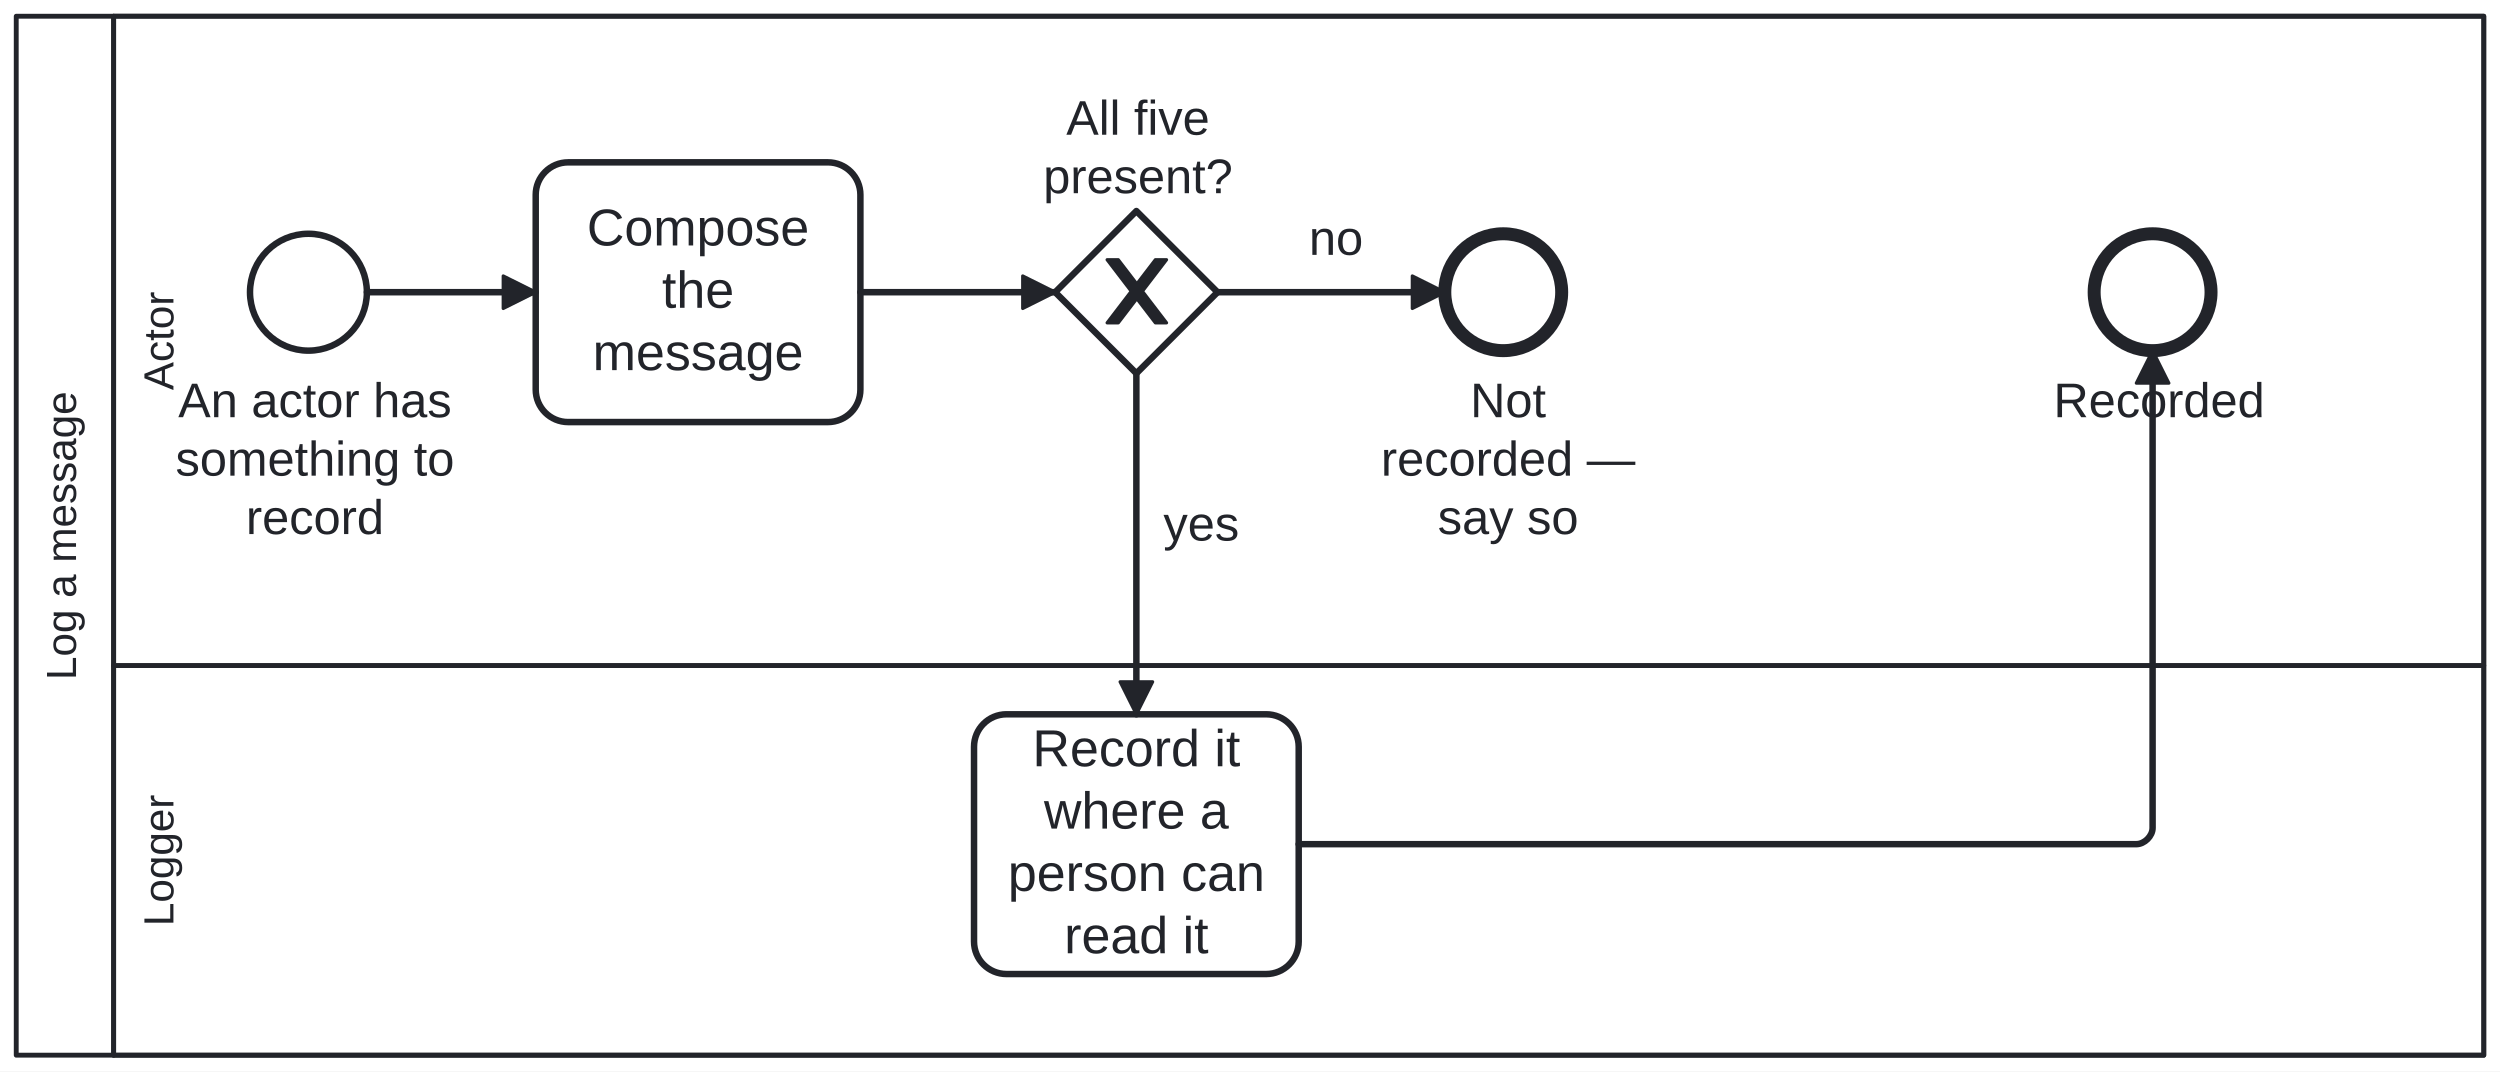
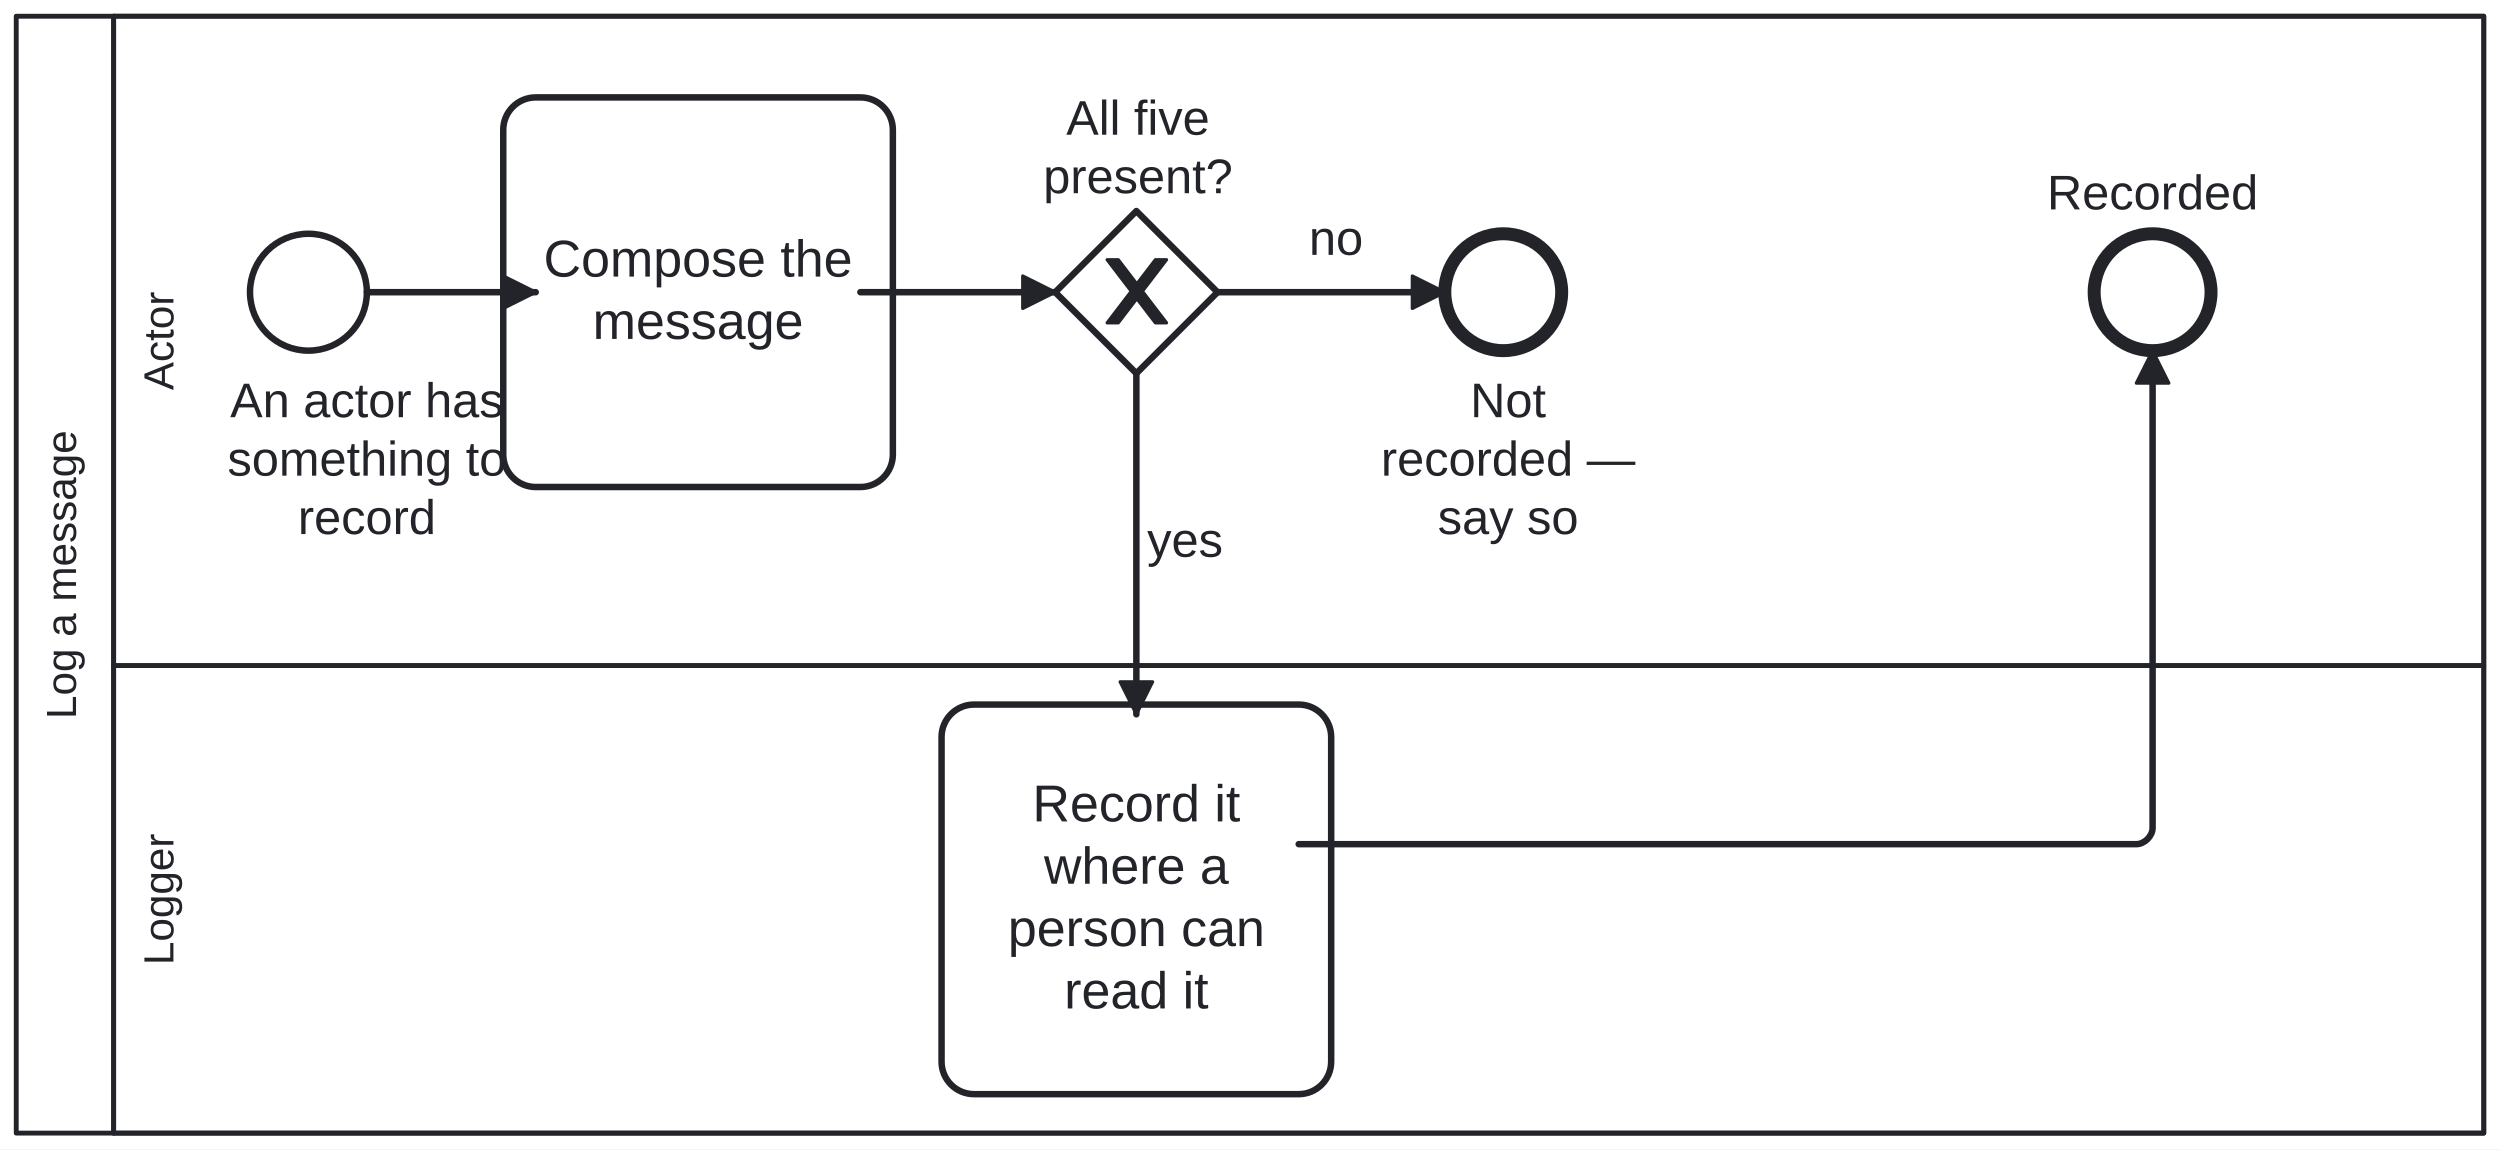
- <svg xmlns="http://www.w3.org/2000/svg" width="100%" style="max-width:100%;height:auto" viewBox="155 75 770 330" version="1.1">
-   <rect x="155" y="75" width="770" height="330" fill="#ffffff" />
+ <svg xmlns="http://www.w3.org/2000/svg" width="100%" style="max-width:100%;height:auto" viewBox="155 75 770 354" version="1.1">
+   <rect x="155" y="75" width="770" height="354" fill="#ffffff" />
  <g class="djs-group">
    <g class="djs-element djs-shape" data-element-id="Participant_Process_LogMessage" style="display: block;" transform="matrix(1 0 0 1 160 80)">
      <g class="djs-visual">
-         <rect x="0" y="0" width="760" height="320" rx="0" ry="0" style="stroke-linecap: round; stroke-linejoin: round; stroke: rgb(34, 36, 42); stroke-width: 1.5px; fill: white; fill-opacity: 0.95;" />
-         <path style="fill: none; stroke-linecap: round; stroke-linejoin: round; stroke: rgb(34, 36, 42); stroke-width: 1.5px;" d="M30,0L30,320" />
-         <text lineHeight="1.05" class="djs-label" transform="matrix(-1.83697e-16 -1 1 -1.83697e-16 0 320)" style="font-family: Arial, sans-serif; font-size: 13px; font-weight: normal; fill: rgb(34, 36, 42);">
-           <tspan x="115.554" y="18.413">Log a message</tspan>
+         <rect x="0" y="0" width="760" height="344" rx="0" ry="0" style="stroke-linecap: round; stroke-linejoin: round; stroke: rgb(34, 36, 42); stroke-width: 1.5px; fill: white; fill-opacity: 0.95;" />
+         <path style="fill: none; stroke-linecap: round; stroke-linejoin: round; stroke: rgb(34, 36, 42); stroke-width: 1.5px;" d="M30,0L30,344" />
+         <text lineHeight="1.05" class="djs-label" transform="matrix(-1.83697e-16 -1 1 -1.83697e-16 0 344)" style="font-family: Arial, sans-serif; font-size: 13px; font-weight: normal; fill: rgb(34, 36, 42);">
+           <tspan x="127.554" y="18.413">Log a message</tspan>
        </text>
      </g>
-       <rect class="djs-hit djs-hit-all" x="0" y="0" width="760" height="320" style="fill: none; stroke-opacity: 0; stroke: white; stroke-width: 15px;" />
+       <rect class="djs-hit djs-hit-all" x="0" y="0" width="760" height="344" style="fill: none; stroke-opacity: 0; stroke: white; stroke-width: 15px;" />
    </g>
    <g class="djs-children">
      <g class="djs-group">
        <g class="djs-element djs-shape" data-element-id="Lane_Logger" style="display: block;" transform="matrix(1 0 0 1 190 280)">
          <g class="djs-visual">
-             <rect x="0" y="0" width="730" height="120" rx="0" ry="0" style="stroke-linecap: round; stroke-linejoin: round; stroke: rgb(34, 36, 42); stroke-width: 1.5px; fill: white; fill-opacity: 0.25;" />
-             <text lineHeight="1.05" class="djs-label" transform="matrix(-1.83697e-16 -1 1 -1.83697e-16 0 120)" style="font-family: Arial, sans-serif; font-size: 13px; font-weight: normal; fill: rgb(34, 36, 42);">
-               <tspan x="39.76" y="18.413">Logger</tspan>
-             </text>
-           </g>
-           <rect class="djs-hit djs-hit-all" x="0" y="0" width="730" height="120" style="fill: none; stroke-opacity: 0; stroke: white; stroke-width: 15px;" />
+             <rect x="0" y="0" width="730" height="144" rx="0" ry="0" style="stroke-linecap: round; stroke-linejoin: round; stroke: rgb(34, 36, 42); stroke-width: 1.5px; fill: white; fill-opacity: 0.25;" />
+             <text lineHeight="1.05" class="djs-label" transform="matrix(-1.83697e-16 -1 1 -1.83697e-16 0 144)" style="font-family: Arial, sans-serif; font-size: 13px; font-weight: normal; fill: rgb(34, 36, 42);">
+               <tspan x="51.76" y="18.413">Logger</tspan>
+             </text>
+           </g>
+           <rect class="djs-hit djs-hit-all" x="0" y="0" width="730" height="144" style="fill: none; stroke-opacity: 0; stroke: white; stroke-width: 15px;" />
        </g>
      </g>
      <g class="djs-group">
        <g class="djs-element djs-shape" data-element-id="Lane_Actor" style="display: block;" transform="matrix(1 0 0 1 190 80)">
          <g class="djs-visual">
            <rect x="0" y="0" width="730" height="200" rx="0" ry="0" style="stroke-linecap: round; stroke-linejoin: round; stroke: rgb(34, 36, 42); stroke-width: 1.5px; fill: white; fill-opacity: 0.25;" />
            <text lineHeight="1.05" class="djs-label" transform="matrix(-1.83697e-16 -1 1 -1.83697e-16 0 200)" style="font-family: Arial, sans-serif; font-size: 13px; font-weight: normal; fill: rgb(34, 36, 42);">
              <tspan x="84.829" y="18.413">Actor</tspan>
            </text>
          </g>
          <rect class="djs-hit djs-hit-all" x="0" y="0" width="730" height="200" style="fill: none; stroke-opacity: 0; stroke: white; stroke-width: 15px;" />
        </g>
      </g>
      <g class="djs-group">
        <g class="djs-element djs-shape" data-element-id="Start_LogMessage" style="display: block;" transform="matrix(1 0 0 1 232 147)">
          <g class="djs-visual">
            <circle cx="18" cy="18" r="18" style="stroke-linecap: round; stroke-linejoin: round; stroke: rgb(34, 36, 42); stroke-width: 2px; fill: white; fill-opacity: 0.95;" />
          </g>
          <rect class="djs-hit djs-hit-all" x="0" y="0" width="36" height="36" style="fill: none; stroke-opacity: 0; stroke: white; stroke-width: 15px;" />
        </g>
      </g>
      <g class="djs-group">
-         <g class="djs-element djs-shape" data-element-id="Start_LogMessage_label" style="display: block;" transform="matrix(1 0 0 1 209 190)">
+         <g class="djs-element djs-shape" data-element-id="Start_LogMessage_label" style="display: block;" transform="matrix(1 0 0 1 225 190)">
          <g class="djs-visual">
            <text lineHeight="1.2" class="djs-label" style="font-family: Arial, sans-serif; font-size: 15px; font-weight: normal; fill: rgb(34, 36, 42);">
              <tspan x="0.893" y="13.5">An actor has</tspan>
              <tspan x="0.058" y="31.5">something to</tspan>
              <tspan x="21.741" y="49.5">record</tspan>
            </text>
          </g>
          <rect class="djs-hit djs-hit-all" x="0" y="0" width="86" height="54" style="fill: none; stroke-opacity: 0; stroke: white; stroke-width: 15px;" />
        </g>
      </g>
      <g class="djs-group">
-         <g class="djs-element djs-shape" data-element-id="A_Compose" style="display: block;" transform="matrix(1 0 0 1 320 125)">
-           <g class="djs-visual">
-             <rect x="0" y="0" width="100" height="80" rx="10" ry="10" style="stroke-linecap: round; stroke-linejoin: round; stroke: rgb(34, 36, 42); stroke-width: 2px; fill: white; fill-opacity: 0.95;" />
+         <g class="djs-element djs-shape" data-element-id="A_Compose" style="display: block;" transform="matrix(1 0 0 1 310 105)">
+           <g class="djs-visual">
+             <rect x="0" y="0" width="120" height="120" rx="10" ry="10" style="stroke-linecap: round; stroke-linejoin: round; stroke: rgb(34, 36, 42); stroke-width: 2px; fill: white; fill-opacity: 0.95;" />
            <text lineHeight="1.2" class="djs-label" style="font-family: Arial, sans-serif; font-size: 16px; font-weight: normal; fill: rgb(34, 36, 42);">
-               <tspan x="15.762" y="25.6">Compose </tspan>
-               <tspan x="38.879" y="44.8">the </tspan>
-               <tspan x="17.539" y="64">message</tspan>
-             </text>
-           </g>
-           <rect class="djs-hit djs-hit-all" x="0" y="0" width="100" height="80" style="fill: none; stroke-opacity: 0; stroke: white; stroke-width: 15px;" />
+               <tspan x="12.418" y="55.2">Compose the </tspan>
+               <tspan x="27.539" y="74.4">message</tspan>
+             </text>
+           </g>
+           <rect class="djs-hit djs-hit-all" x="0" y="0" width="120" height="120" style="fill: none; stroke-opacity: 0; stroke: white; stroke-width: 15px;" />
        </g>
      </g>
      <g class="djs-group">
        <g class="djs-element djs-shape" data-element-id="GW_Complete" style="display: block;" transform="matrix(1 0 0 1 480 140)">
          <g class="djs-visual">
            <polygon points="25,0 50,25 25,50 0,25" style="stroke-linecap: round; stroke-linejoin: round; stroke: rgb(34, 36, 42); stroke-width: 2px; fill: white; fill-opacity: 0.95;" />
            <path d="m 16,15 7.429,9.714 -7.429,9.714 3.429,0 5.714,-7.464 5.714,7.464 3.429,0 -7.429,-9.714 7.429,-9.714 -3.429,0 -5.714,7.464 -5.714,-7.464 -3.429,0 z" style="fill: rgb(34, 36, 42); stroke-linecap: round; stroke-linejoin: round; stroke: rgb(34, 36, 42); stroke-width: 1px;" />
          </g>
          <rect class="djs-hit djs-hit-all" x="0" y="0" width="50" height="50" style="fill: none; stroke-opacity: 0; stroke: white; stroke-width: 15px;" />
        </g>
      </g>
      <g class="djs-group">
        <g class="djs-element djs-shape" data-element-id="GW_Complete_label" style="display: block;" transform="matrix(1 0 0 1 476 103)">
          <g class="djs-visual">
            <text lineHeight="1.2" class="djs-label" style="font-family: Arial, sans-serif; font-size: 15px; font-weight: normal; fill: rgb(34, 36, 42);">
              <tspan x="7.41" y="13.5">All five </tspan>
              <tspan x="0.313" y="31.5">present?</tspan>
            </text>
          </g>
          <rect class="djs-hit djs-hit-all" x="0" y="0" width="59" height="36" style="fill: none; stroke-opacity: 0; stroke: white; stroke-width: 15px;" />
        </g>
      </g>
      <g class="djs-group">
-         <g class="djs-element djs-shape" data-element-id="A_Record" style="display: block;" transform="matrix(1 0 0 1 455 295)">
-           <g class="djs-visual">
-             <rect x="0" y="0" width="100" height="80" rx="10" ry="10" style="stroke-linecap: round; stroke-linejoin: round; stroke: rgb(34, 36, 42); stroke-width: 2px; fill: white; fill-opacity: 0.95;" />
+         <g class="djs-element djs-shape" data-element-id="A_Record" style="display: block;" transform="matrix(1 0 0 1 445 292)">
+           <g class="djs-visual">
+             <rect x="0" y="0" width="120" height="120" rx="10" ry="10" style="stroke-linecap: round; stroke-linejoin: round; stroke: rgb(34, 36, 42); stroke-width: 2px; fill: white; fill-opacity: 0.95;" />
            <text lineHeight="1.2" class="djs-label" style="font-family: Arial, sans-serif; font-size: 16px; font-weight: normal; fill: rgb(34, 36, 42);">
-               <tspan x="17.988" y="16">Record it </tspan>
-               <tspan x="21.539" y="35.2">where a</tspan>
-               <tspan x="10.418" y="54.4">person can </tspan>
-               <tspan x="27.766" y="73.6">read it</tspan>
-             </text>
-           </g>
-           <rect class="djs-hit djs-hit-all" x="0" y="0" width="100" height="80" style="fill: none; stroke-opacity: 0; stroke: white; stroke-width: 15px;" />
+               <tspan x="27.988" y="36">Record it </tspan>
+               <tspan x="31.539" y="55.2">where a</tspan>
+               <tspan x="20.418" y="74.4">person can </tspan>
+               <tspan x="37.766" y="93.6">read it</tspan>
+             </text>
+           </g>
+           <rect class="djs-hit djs-hit-all" x="0" y="0" width="120" height="120" style="fill: none; stroke-opacity: 0; stroke: white; stroke-width: 15px;" />
        </g>
      </g>
      <g class="djs-group">
        <g class="djs-element djs-shape" data-element-id="End_Logged" style="display: block;" transform="matrix(1 0 0 1 800 147)">
          <g class="djs-visual">
            <circle cx="18" cy="18" r="18" style="stroke-linecap: round; stroke-linejoin: round; stroke: rgb(34, 36, 42); stroke-width: 4px; fill: white; fill-opacity: 0.95;" />
          </g>
          <rect class="djs-hit djs-hit-all" x="0" y="0" width="36" height="36" style="fill: none; stroke-opacity: 0; stroke: white; stroke-width: 15px;" />
        </g>
      </g>
      <g class="djs-group">
-         <g class="djs-element djs-shape" data-element-id="End_Logged_label" style="display: block;" transform="matrix(1 0 0 1 787 190)">
+         <g class="djs-element djs-shape" data-element-id="End_Logged_label" style="display: block;" transform="matrix(1 0 0 1 785 126)">
          <g class="djs-visual">
            <text lineHeight="1.2" class="djs-label" style="font-family: Arial, sans-serif; font-size: 15px; font-weight: normal; fill: rgb(34, 36, 42);">
              <tspan x="0.48" y="13.5">Recorded</tspan>
            </text>
          </g>
          <rect class="djs-hit djs-hit-all" x="0" y="0" width="66" height="18" style="fill: none; stroke-opacity: 0; stroke: white; stroke-width: 15px;" />
        </g>
      </g>
      <g class="djs-group">
        <g class="djs-element djs-shape" data-element-id="End_NotLogged" style="display: block;" transform="matrix(1 0 0 1 600 147)">
          <g class="djs-visual">
            <circle cx="18" cy="18" r="18" style="stroke-linecap: round; stroke-linejoin: round; stroke: rgb(34, 36, 42); stroke-width: 4px; fill: white; fill-opacity: 0.95;" />
          </g>
          <rect class="djs-hit djs-hit-all" x="0" y="0" width="36" height="36" style="fill: none; stroke-opacity: 0; stroke: white; stroke-width: 15px;" />
        </g>
      </g>
      <g class="djs-group">
        <g class="djs-element djs-shape" data-element-id="End_NotLogged_label" style="display: block;" transform="matrix(1 0 0 1 576 190)">
          <g class="djs-visual">
            <text lineHeight="1.2" class="djs-label" style="font-family: Arial, sans-serif; font-size: 15px; font-weight: normal; fill: rgb(34, 36, 42);">
              <tspan x="31.829" y="13.5">Not </tspan>
              <tspan x="4.315" y="31.5">recorded — </tspan>
              <tspan x="21.824" y="49.5">say so</tspan>
            </text>
          </g>
          <rect class="djs-hit djs-hit-all" x="0" y="0" width="87" height="36" style="fill: none; stroke-opacity: 0; stroke: white; stroke-width: 15px;" />
        </g>
      </g>
      <g class="djs-group">
        <g class="djs-element djs-connection" data-element-id="SF_LM_1" style="display: block;">
          <g class="djs-visual">
            <defs>
              <marker id="bpmn-marker-1" viewBox="0 0 20 20" refX="11" refY="10" markerWidth="10" markerHeight="10" orient="auto">
                <path d="M 1 5 L 11 10 L 1 15 Z" style="stroke-linecap: round; stroke-linejoin: round; stroke: rgb(34, 36, 42); stroke-width: 1px; fill: rgb(34, 36, 42);" />
              </marker>
            </defs>
            <path data-corner-radius="5" style="fill: none; stroke-linecap: round; stroke-linejoin: round; stroke: rgb(34, 36, 42); stroke-width: 2px; marker-end: url('#bpmn-marker-1');" d="M268,165L320,165" />
          </g>
          <path d="M268,165L320,165" class="djs-hit djs-hit-stroke" style="fill: none; stroke-opacity: 0; stroke: white; stroke-width: 15px;" />
        </g>
      </g>
      <g class="djs-group">
        <g class="djs-element djs-connection" data-element-id="SF_LM_2" style="display: block;">
          <g class="djs-visual">
            <defs>
              <marker id="bpmn-marker-2" viewBox="0 0 20 20" refX="11" refY="10" markerWidth="10" markerHeight="10" orient="auto">
                <path d="M 1 5 L 11 10 L 1 15 Z" style="stroke-linecap: round; stroke-linejoin: round; stroke: rgb(34, 36, 42); stroke-width: 1px; fill: rgb(34, 36, 42);" />
              </marker>
            </defs>
            <path data-corner-radius="5" style="fill: none; stroke-linecap: round; stroke-linejoin: round; stroke: rgb(34, 36, 42); stroke-width: 2px; marker-end: url('#bpmn-marker-2');" d="M420,165L480,165" />
          </g>
          <path d="M420,165L480,165" class="djs-hit djs-hit-stroke" style="fill: none; stroke-opacity: 0; stroke: white; stroke-width: 15px;" />
        </g>
      </g>
      <g class="djs-group">
        <g class="djs-element djs-connection" data-element-id="SF_LM_3" style="display: block;">
          <g class="djs-visual">
            <defs>
              <marker id="bpmn-marker-3" viewBox="0 0 20 20" refX="11" refY="10" markerWidth="10" markerHeight="10" orient="auto">
                <path d="M 1 5 L 11 10 L 1 15 Z" style="stroke-linecap: round; stroke-linejoin: round; stroke: rgb(34, 36, 42); stroke-width: 1px; fill: rgb(34, 36, 42);" />
              </marker>
            </defs>
            <path data-corner-radius="5" style="fill: none; stroke-linecap: round; stroke-linejoin: round; stroke: rgb(34, 36, 42); stroke-width: 2px; marker-end: url('#bpmn-marker-3');" d="M530,165L600,165" />
          </g>
          <path d="M530,165L600,165" class="djs-hit djs-hit-stroke" style="fill: none; stroke-opacity: 0; stroke: white; stroke-width: 15px;" />
        </g>
      </g>
      <g class="djs-group">
        <g class="djs-element djs-shape" data-element-id="SF_LM_3_label" style="display: block;" transform="matrix(1 0 0 1 558 140)">
          <g class="djs-visual">
            <text lineHeight="1.2" class="djs-label" style="font-family: Arial, sans-serif; font-size: 15px; font-weight: normal; fill: rgb(34, 36, 42);">
              <tspan x="0.158" y="13.5">no</tspan>
            </text>
          </g>
          <rect class="djs-hit djs-hit-all" x="0" y="0" width="17" height="18" style="fill: none; stroke-opacity: 0; stroke: white; stroke-width: 15px;" />
        </g>
      </g>
      <g class="djs-group">
        <g class="djs-element djs-connection" data-element-id="SF_LM_4" style="display: block;">
          <g class="djs-visual">
            <defs>
              <marker id="bpmn-marker-4" viewBox="0 0 20 20" refX="11" refY="10" markerWidth="10" markerHeight="10" orient="auto">
                <path d="M 1 5 L 11 10 L 1 15 Z" style="stroke-linecap: round; stroke-linejoin: round; stroke: rgb(34, 36, 42); stroke-width: 1px; fill: rgb(34, 36, 42);" />
              </marker>
            </defs>
            <path data-corner-radius="5" style="fill: none; stroke-linecap: round; stroke-linejoin: round; stroke: rgb(34, 36, 42); stroke-width: 2px; marker-end: url('#bpmn-marker-4');" d="M505,190L505,295" />
          </g>
          <path d="M505,190L505,295" class="djs-hit djs-hit-stroke" style="fill: none; stroke-opacity: 0; stroke: white; stroke-width: 15px;" />
        </g>
      </g>
      <g class="djs-group">
-         <g class="djs-element djs-shape" data-element-id="SF_LM_4_label" style="display: block;" transform="matrix(1 0 0 1 513 228)">
+         <g class="djs-element djs-shape" data-element-id="SF_LM_4_label" style="display: block;" transform="matrix(1 0 0 1 508 233)">
          <g class="djs-visual">
            <text lineHeight="1.2" class="djs-label" style="font-family: Arial, sans-serif; font-size: 15px; font-weight: normal; fill: rgb(34, 36, 42);">
              <tspan x="0.329" y="13.5">yes</tspan>
            </text>
          </g>
          <rect class="djs-hit djs-hit-all" x="0" y="0" width="24" height="18" style="fill: none; stroke-opacity: 0; stroke: white; stroke-width: 15px;" />
        </g>
      </g>
      <g class="djs-group">
        <g class="djs-element djs-connection" data-element-id="SF_LM_5" style="display: block;">
          <g class="djs-visual">
            <defs>
              <marker id="bpmn-marker-5" viewBox="0 0 20 20" refX="11" refY="10" markerWidth="10" markerHeight="10" orient="auto">
                <path d="M 1 5 L 11 10 L 1 15 Z" style="stroke-linecap: round; stroke-linejoin: round; stroke: rgb(34, 36, 42); stroke-width: 1px; fill: rgb(34, 36, 42);" />
              </marker>
            </defs>
            <path data-corner-radius="5" style="fill: none; stroke-linecap: round; stroke-linejoin: round; stroke: rgb(34, 36, 42); stroke-width: 2px; marker-end: url('#bpmn-marker-5');" d="M555,335L813,335C815.5,335,818,332.5,818,330L818,183" />
          </g>
          <path d="M555,335L818,335L818,183" class="djs-hit djs-hit-stroke" style="fill: none; stroke-opacity: 0; stroke: white; stroke-width: 15px;" />
        </g>
      </g>
    </g>
  </g>
</svg>
